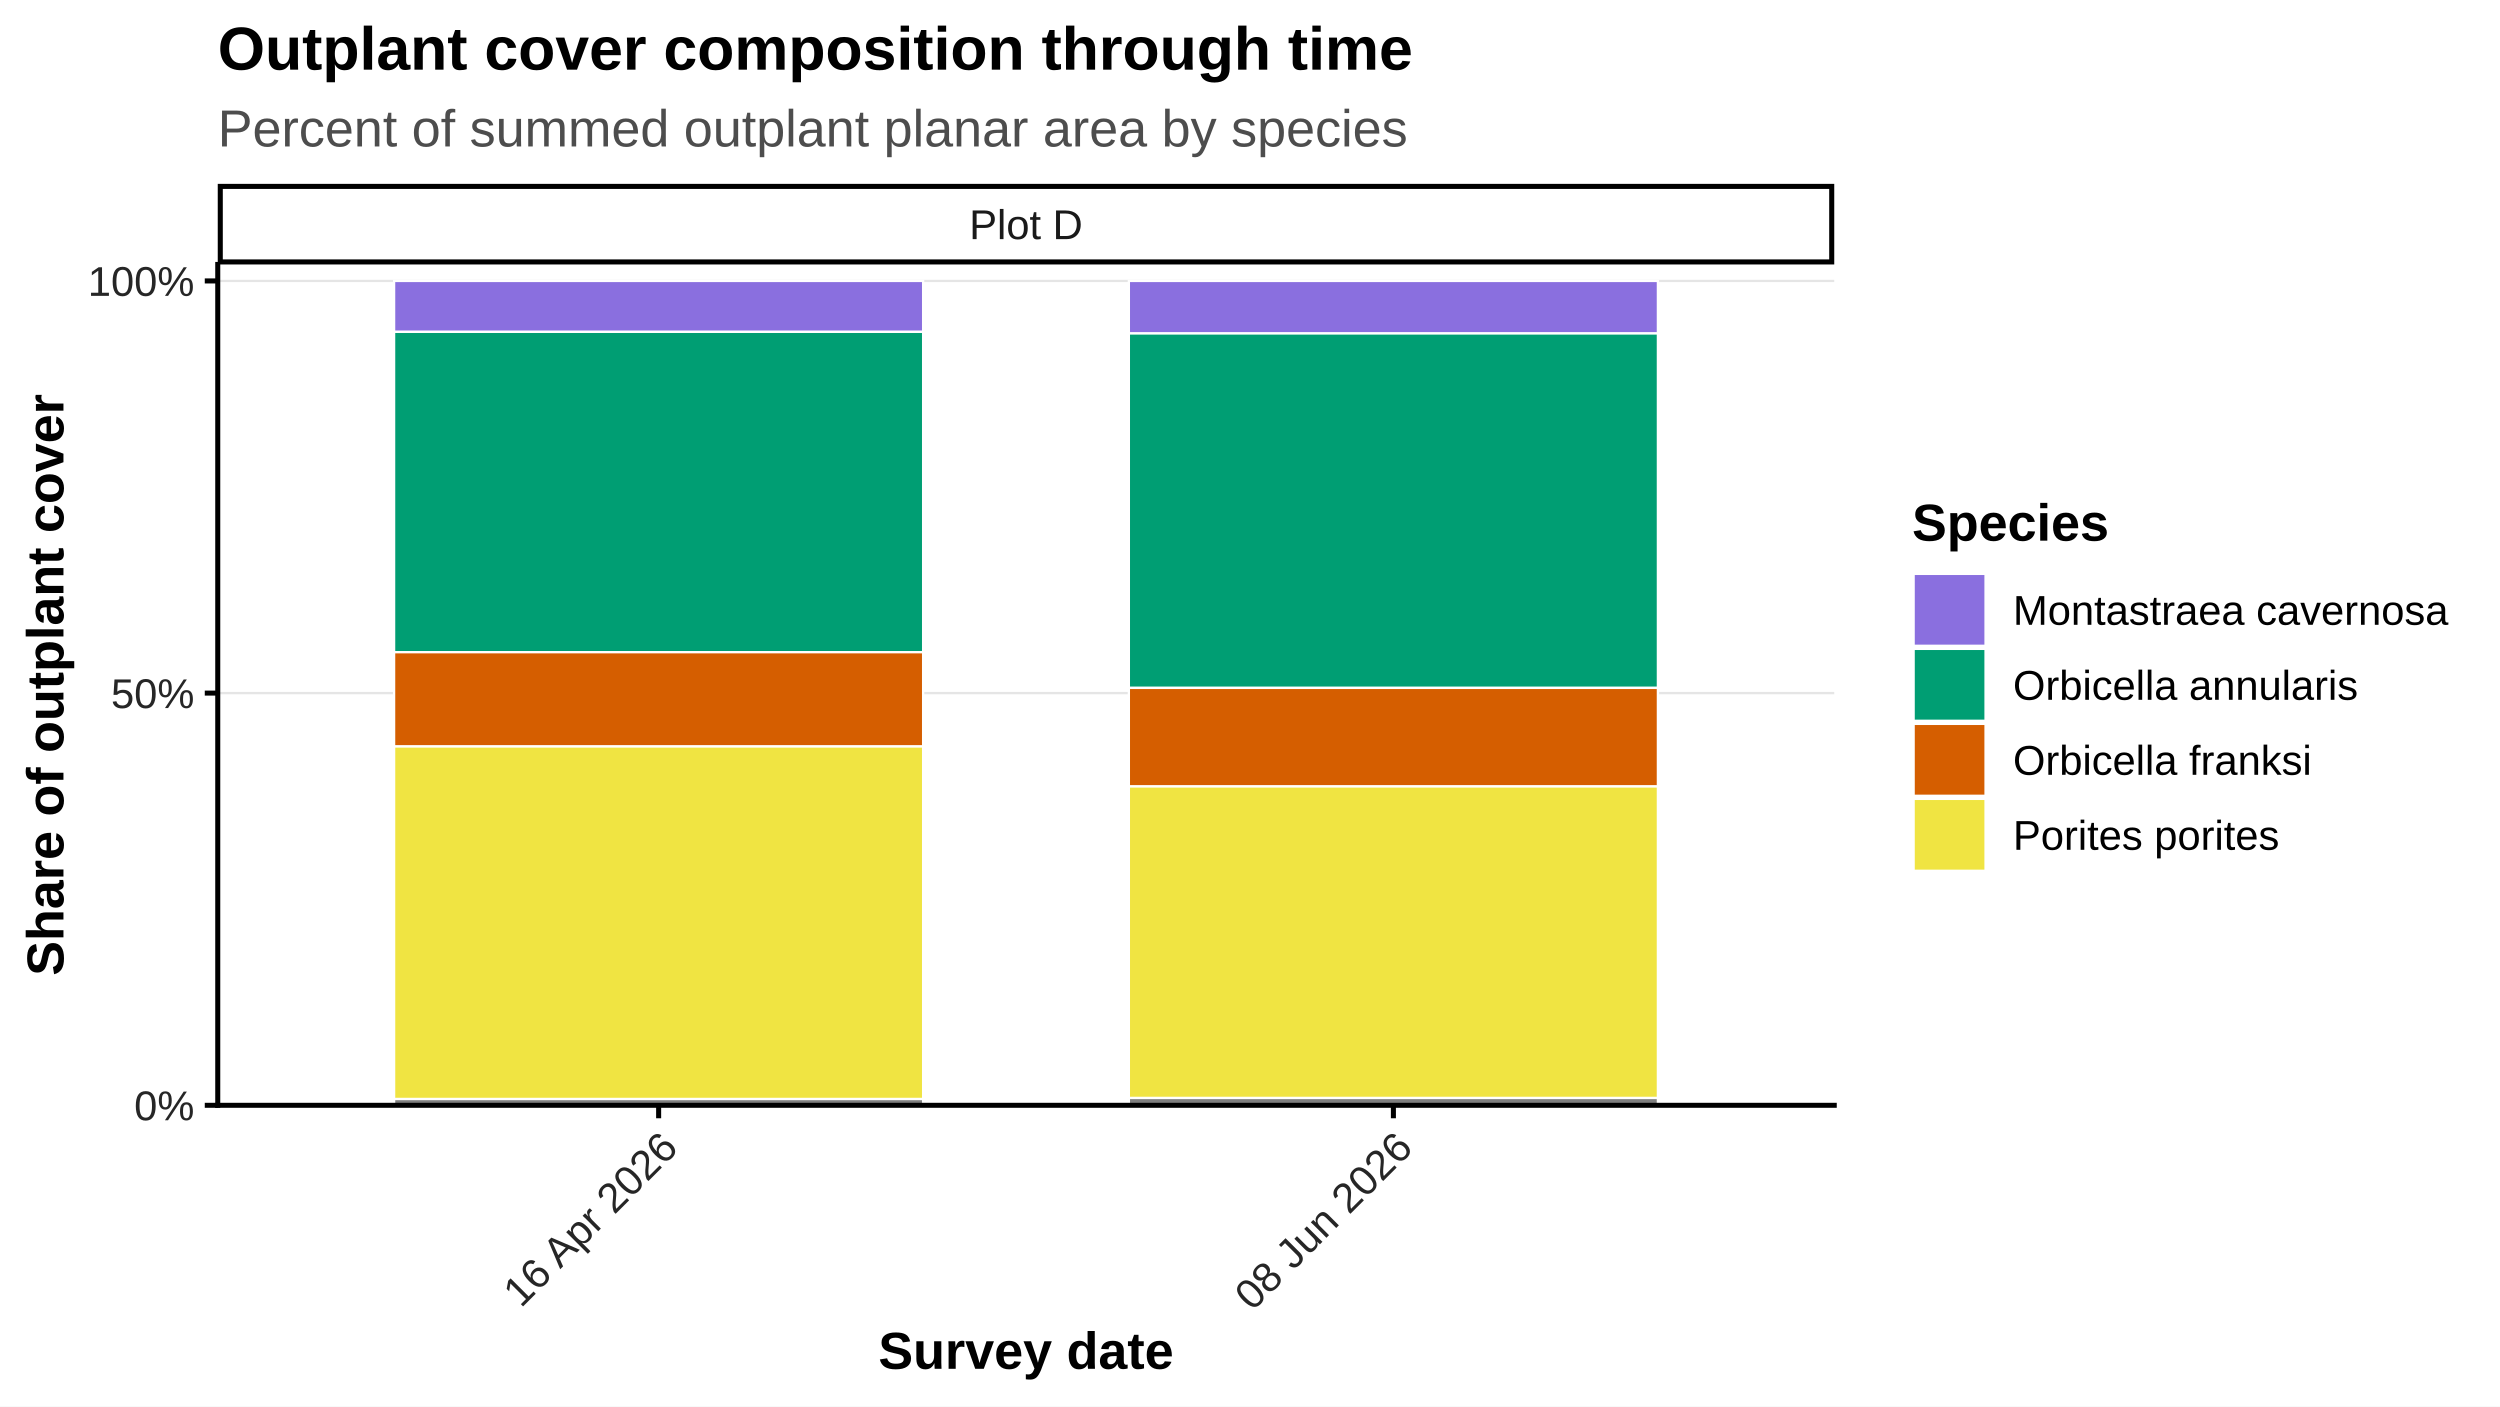
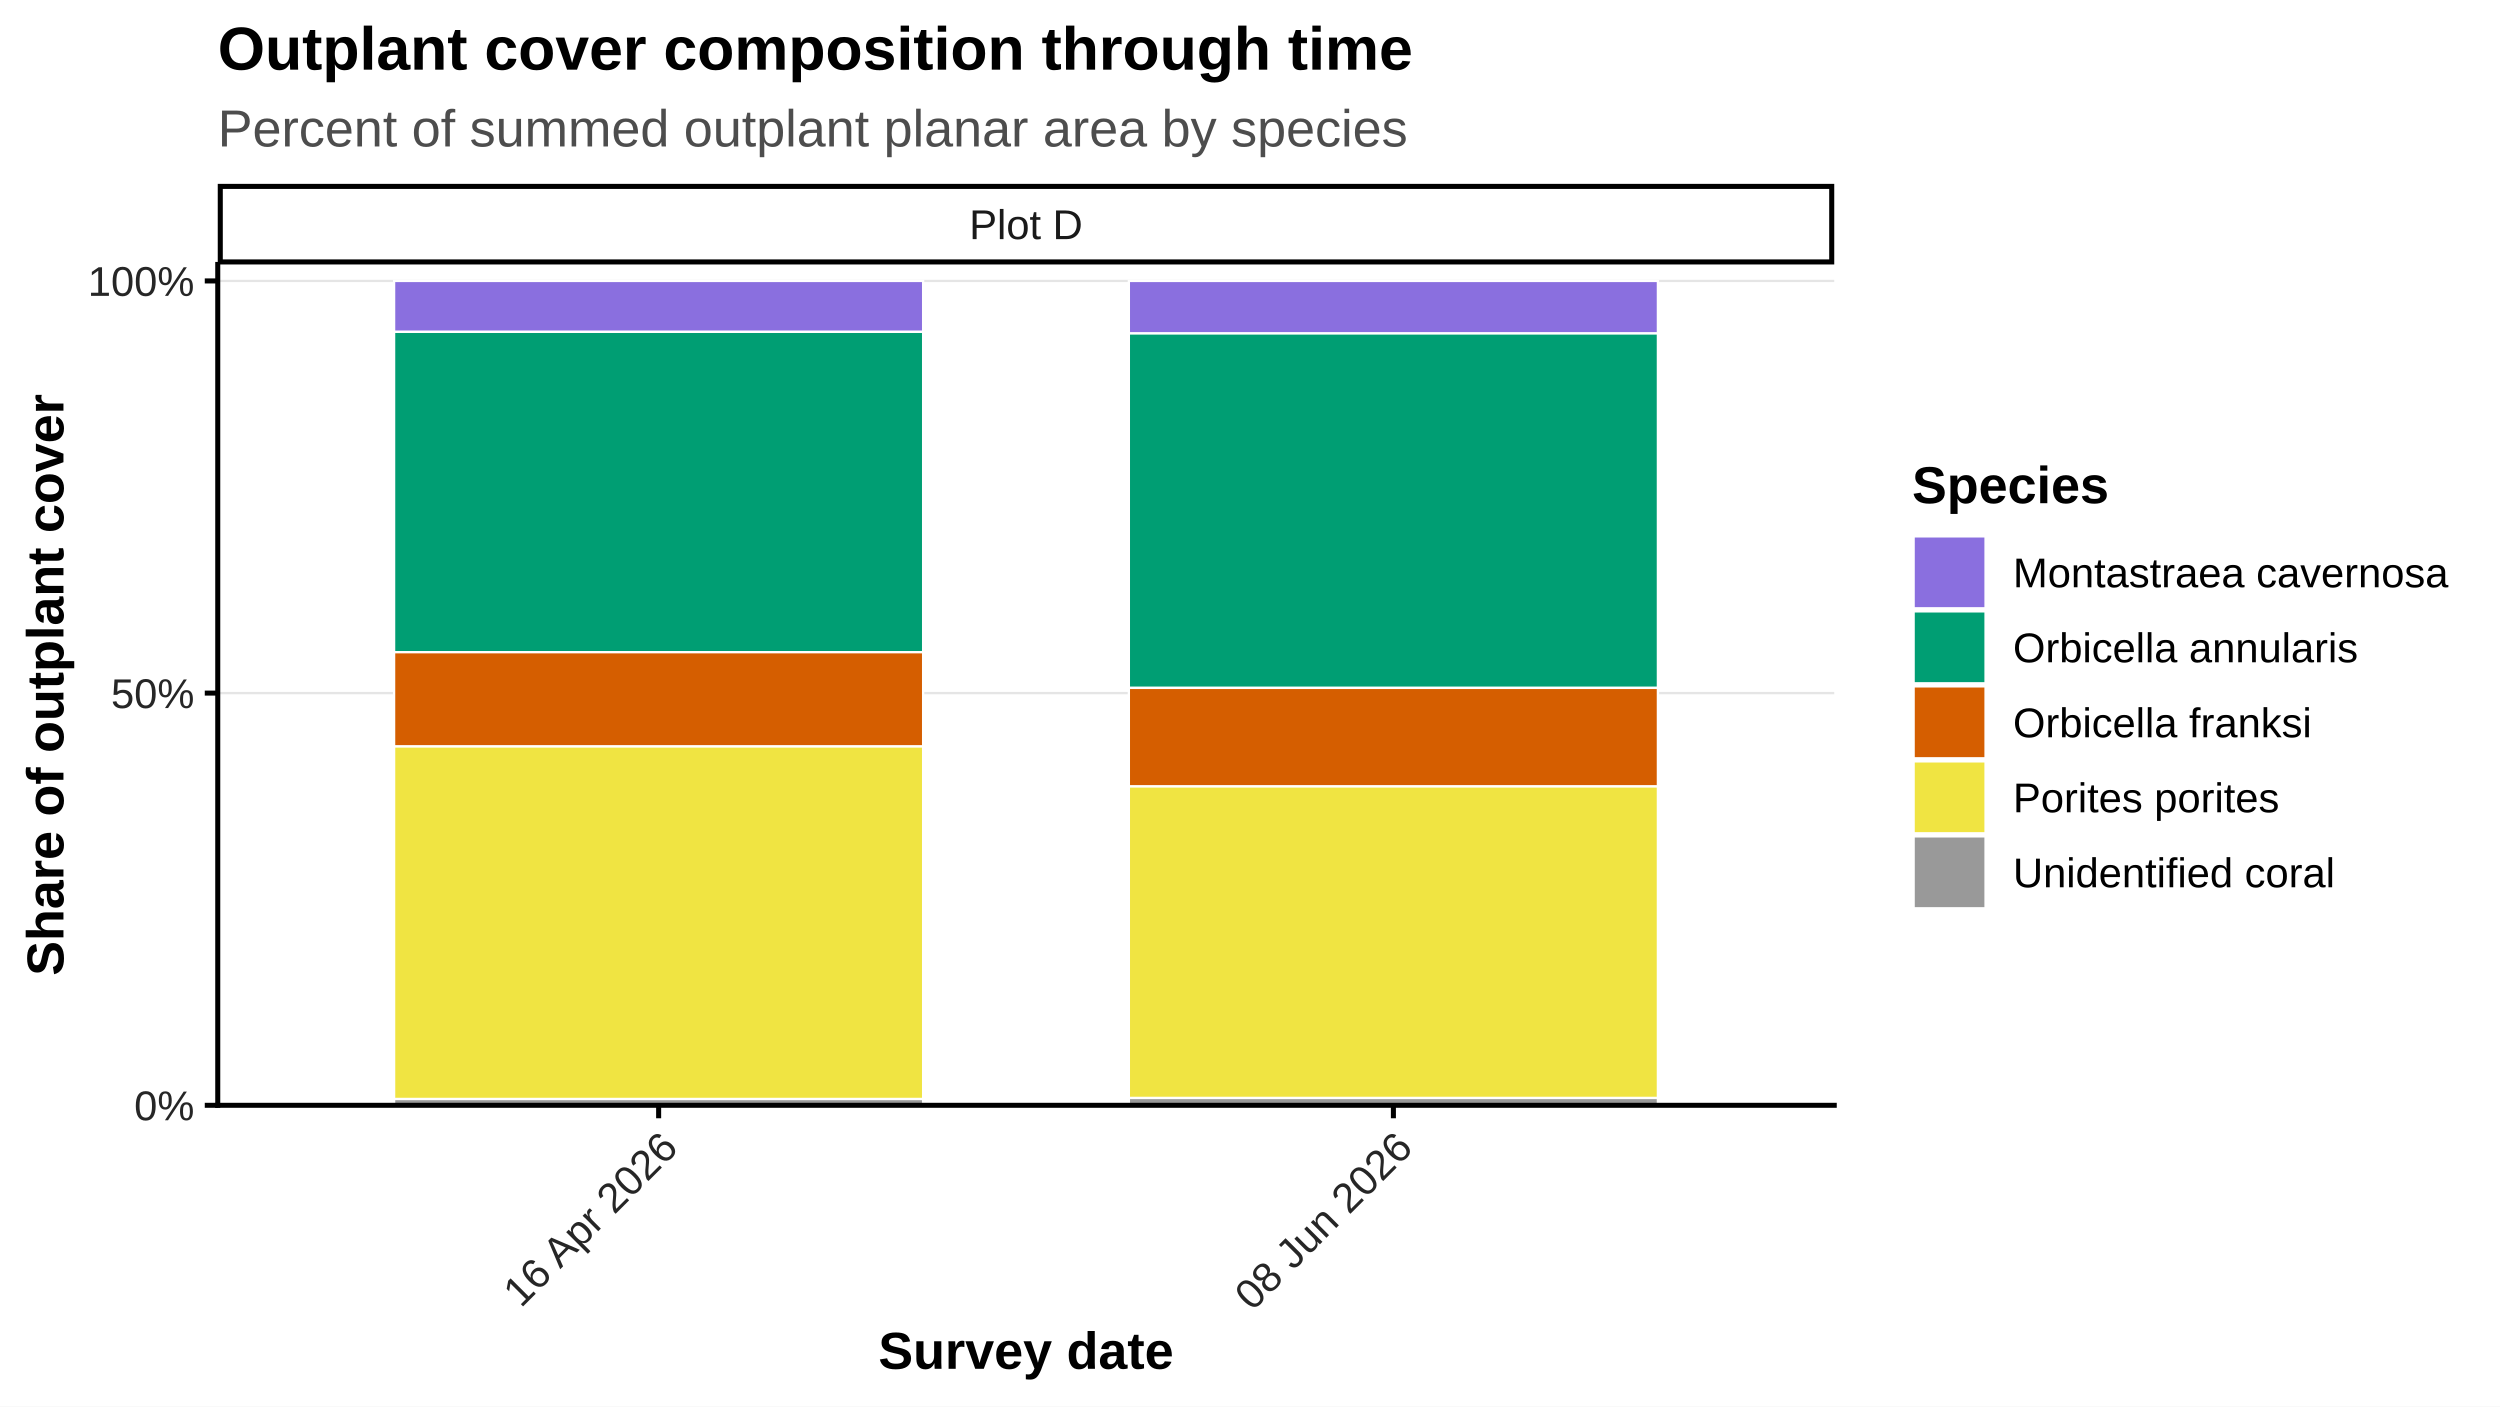
<svg xmlns="http://www.w3.org/2000/svg" class="svglite" width="576.00pt" height="324.00pt" viewBox="0 0 576.00 324.00">
  <defs>
    <style type="text/css">
    .svglite line, .svglite polyline, .svglite polygon, .svglite path, .svglite rect, .svglite circle {
      fill: none;
      stroke: #000000;
      stroke-linecap: round;
      stroke-linejoin: round;
      stroke-miterlimit: 10.00;
    }
    .svglite text {
      white-space: pre;
    }
  </style>
  </defs>
  <rect width="100%" height="100%" style="stroke: none; fill: #FFFFFF;" />
  <defs>
    <clipPath id="cpMC4wMHw1NzYuMDB8MC4wMHwzMjQuMDA=">
      <rect x="0.00" y="0.00" width="576.00" height="324.00" />
    </clipPath>
  </defs>
  <g clip-path="url(#cpMC4wMHw1NzYuMDB8MC4wMHwzMjQuMDA=)">
    <rect x="0.00" y="0.00" width="576.00" height="324.00" style="stroke-width: 1.16; stroke: #FFFFFF; fill: #FFFFFF;" />
  </g>
  <defs>
    <clipPath id="cpNTAuMTd8NDIyLjYxfDYwLjkzfDI1NC42Ng==">
      <rect x="50.17" y="60.93" width="372.44" height="193.72" />
    </clipPath>
  </defs>
  <g clip-path="url(#cpNTAuMTd8NDIyLjYxfDYwLjkzfDI1NC42Ng==)">
    <rect x="50.17" y="60.93" width="372.44" height="193.72" style="stroke-width: 1.16; stroke: none; fill: #FFFFFF;" />
    <polyline points="50.17,254.66 422.61,254.66 " style="stroke-width: 0.53; stroke: #E5E5E5; stroke-linecap: butt;" />
    <polyline points="50.17,159.69 422.61,159.69 " style="stroke-width: 0.53; stroke: #E5E5E5; stroke-linecap: butt;" />
    <polyline points="50.17,64.73 422.61,64.73 " style="stroke-width: 0.53; stroke: #E5E5E5; stroke-linecap: butt;" />
    <rect x="90.80" y="64.73" width="121.89" height="11.73" style="stroke-width: 0.53; stroke: #FFFFFF; stroke-linecap: butt; stroke-linejoin: miter; fill: #8A6FDF;" />
    <rect x="90.80" y="76.46" width="121.89" height="73.81" style="stroke-width: 0.53; stroke: #FFFFFF; stroke-linecap: butt; stroke-linejoin: miter; fill: #009E73;" />
    <rect x="90.80" y="150.27" width="121.89" height="21.72" style="stroke-width: 0.53; stroke: #FFFFFF; stroke-linecap: butt; stroke-linejoin: miter; fill: #D55E00;" />
    <rect x="90.80" y="171.99" width="121.89" height="81.23" style="stroke-width: 0.53; stroke: #FFFFFF; stroke-linecap: butt; stroke-linejoin: miter; fill: #F0E442;" />
-     <rect x="90.80" y="253.22" width="121.89" height="1.44" style="stroke-width: 0.53; stroke: #FFFFFF; stroke-linecap: butt; stroke-linejoin: miter; fill: #7F7F7F;" />
+     <rect x="90.80" y="253.22" width="121.89" height="1.44" style="stroke-width: 0.53; stroke: #FFFFFF; stroke-linecap: butt; stroke-linejoin: miter; fill: #999999;" />
    <rect x="260.09" y="64.73" width="121.89" height="12.10" style="stroke-width: 0.53; stroke: #FFFFFF; stroke-linecap: butt; stroke-linejoin: miter; fill: #8A6FDF;" />
    <rect x="260.09" y="76.83" width="121.89" height="81.66" style="stroke-width: 0.53; stroke: #FFFFFF; stroke-linecap: butt; stroke-linejoin: miter; fill: #009E73;" />
    <rect x="260.09" y="158.49" width="121.89" height="22.71" style="stroke-width: 0.53; stroke: #FFFFFF; stroke-linecap: butt; stroke-linejoin: miter; fill: #D55E00;" />
    <rect x="260.09" y="181.20" width="121.89" height="71.78" style="stroke-width: 0.53; stroke: #FFFFFF; stroke-linecap: butt; stroke-linejoin: miter; fill: #F0E442;" />
-     <rect x="260.09" y="252.98" width="121.89" height="1.68" style="stroke-width: 0.53; stroke: #FFFFFF; stroke-linecap: butt; stroke-linejoin: miter; fill: #7F7F7F;" />
+     <rect x="260.09" y="252.98" width="121.89" height="1.68" style="stroke-width: 0.53; stroke: #FFFFFF; stroke-linecap: butt; stroke-linejoin: miter; fill: #999999;" />
  </g>
  <g clip-path="url(#cpMC4wMHw1NzYuMDB8MC4wMHwzMjQuMDA=)">
</g>
  <defs>
    <clipPath id="cpNTAuMTd8NDIyLjYxfDQyLjM2fDYwLjkz">
      <rect x="50.17" y="42.36" width="372.44" height="18.57" />
    </clipPath>
  </defs>
  <g clip-path="url(#cpNTAuMTd8NDIyLjYxfDQyLjM2fDYwLjkz)">
    <rect x="50.17" y="42.36" width="372.44" height="18.57" style="stroke-width: 2.33; fill: #FFFFFF;" />
    <text x="236.39" y="55.09" text-anchor="middle" style="font-size: 9.60px;fill: #1A1A1A; font-family: &quot;Arial&quot;;" textLength="26.12px" lengthAdjust="spacingAndGlyphs">Plot D</text>
  </g>
  <g clip-path="url(#cpMC4wMHw1NzYuMDB8MC4wMHwzMjQuMDA=)">
    <polyline points="50.17,254.66 422.61,254.66 " style="stroke-width: 1.16; stroke-linecap: square;" />
    <polyline points="151.75,257.65 151.75,254.66 " style="stroke-width: 1.16; stroke-linecap: butt;" />
    <polyline points="321.04,257.65 321.04,254.66 " style="stroke-width: 1.16; stroke-linecap: butt;" />
    <text transform="translate(156.61,264.90) rotate(-45)" text-anchor="end" style="font-size: 9.60px;fill: #262626; font-family: &quot;Arial&quot;;" textLength="52.27px" lengthAdjust="spacingAndGlyphs">16 Apr 2026</text>
    <text transform="translate(325.90,264.90) rotate(-45)" text-anchor="end" style="font-size: 9.60px;fill: #262626; font-family: &quot;Arial&quot;;" textLength="52.80px" lengthAdjust="spacingAndGlyphs">08 Jun 2026</text>
    <polyline points="50.17,254.66 50.17,60.93 " style="stroke-width: 1.16; stroke-linecap: square;" />
    <text x="44.79" y="258.10" text-anchor="end" style="font-size: 9.60px;fill: #262626; font-family: &quot;Arial&quot;;" textLength="13.87px" lengthAdjust="spacingAndGlyphs">0%</text>
    <text x="44.79" y="163.14" text-anchor="end" style="font-size: 9.60px;fill: #262626; font-family: &quot;Arial&quot;;" textLength="19.20px" lengthAdjust="spacingAndGlyphs">50%</text>
    <text x="44.79" y="68.17" text-anchor="end" style="font-size: 9.60px;fill: #262626; font-family: &quot;Arial&quot;;" textLength="24.54px" lengthAdjust="spacingAndGlyphs">100%</text>
    <polyline points="47.18,254.66 50.17,254.66 " style="stroke-width: 1.16; stroke-linecap: butt;" />
    <polyline points="47.18,159.69 50.17,159.69 " style="stroke-width: 1.16; stroke-linecap: butt;" />
    <polyline points="47.18,64.73 50.17,64.73 " style="stroke-width: 1.16; stroke-linecap: butt;" />
    <text x="236.39" y="315.37" text-anchor="middle" style="font-size: 12.00px; font-weight: bold; font-family: &quot;Arial&quot;;" textLength="68.04px" lengthAdjust="spacingAndGlyphs">Survey date</text>
    <text transform="translate(14.62,157.80) rotate(-90)" text-anchor="middle" style="font-size: 12.00px; font-weight: bold; font-family: &quot;Arial&quot;;" textLength="134.03px" lengthAdjust="spacingAndGlyphs">Share of outplant cover</text>
-     <rect x="434.56" y="108.62" width="135.46" height="98.34" style="stroke-width: 1.16; stroke: none; fill: #FFFFFF;" />
-     <text x="440.54" y="124.57" style="font-size: 12.00px; font-weight: bold; font-family: &quot;Arial&quot;;" textLength="45.37px" lengthAdjust="spacingAndGlyphs">Species</text>
-     <rect x="440.54" y="131.87" width="17.28" height="17.28" style="stroke-width: 1.16; stroke: none; fill: #FFFFFF;" />
-     <rect x="440.90" y="132.22" width="16.57" height="16.57" style="stroke-width: 0.53; stroke: #FFFFFF; stroke-linecap: butt; stroke-linejoin: miter; fill: #8A6FDF;" />
-     <rect x="440.54" y="149.15" width="17.28" height="17.28" style="stroke-width: 1.16; stroke: none; fill: #FFFFFF;" />
-     <rect x="440.90" y="149.50" width="16.57" height="16.57" style="stroke-width: 0.53; stroke: #FFFFFF; stroke-linecap: butt; stroke-linejoin: miter; fill: #009E73;" />
-     <rect x="440.54" y="166.43" width="17.28" height="17.28" style="stroke-width: 1.16; stroke: none; fill: #FFFFFF;" />
-     <rect x="440.90" y="166.78" width="16.57" height="16.57" style="stroke-width: 0.53; stroke: #FFFFFF; stroke-linecap: butt; stroke-linejoin: miter; fill: #D55E00;" />
-     <rect x="440.54" y="183.71" width="17.28" height="17.28" style="stroke-width: 1.16; stroke: none; fill: #FFFFFF;" />
-     <rect x="440.90" y="184.06" width="16.57" height="16.57" style="stroke-width: 0.53; stroke: #FFFFFF; stroke-linecap: butt; stroke-linejoin: miter; fill: #F0E442;" />
-     <text x="463.80" y="143.95" style="font-size: 9.60px; font-family: &quot;Arial&quot;;" textLength="100.25px" lengthAdjust="spacingAndGlyphs">Montastraea cavernosa</text>
-     <text x="463.80" y="161.23" style="font-size: 9.60px; font-family: &quot;Arial&quot;;" textLength="79.44px" lengthAdjust="spacingAndGlyphs">Orbicella annularis</text>
-     <text x="463.80" y="178.51" style="font-size: 9.60px; font-family: &quot;Arial&quot;;" textLength="68.77px" lengthAdjust="spacingAndGlyphs">Orbicella franksi</text>
-     <text x="463.80" y="195.79" style="font-size: 9.60px; font-family: &quot;Arial&quot;;" textLength="61.32px" lengthAdjust="spacingAndGlyphs">Porites porites</text>
+     <rect x="434.56" y="99.98" width="135.46" height="115.62" style="stroke-width: 1.16; stroke: none; fill: #FFFFFF;" />
+     <text x="440.54" y="115.93" style="font-size: 12.00px; font-weight: bold; font-family: &quot;Arial&quot;;" textLength="45.37px" lengthAdjust="spacingAndGlyphs">Species</text>
+     <rect x="440.54" y="123.23" width="17.28" height="17.28" style="stroke-width: 1.16; stroke: none; fill: #FFFFFF;" />
+     <rect x="440.90" y="123.58" width="16.57" height="16.57" style="stroke-width: 0.53; stroke: #FFFFFF; stroke-linecap: butt; stroke-linejoin: miter; fill: #8A6FDF;" />
+     <rect x="440.54" y="140.51" width="17.28" height="17.28" style="stroke-width: 1.16; stroke: none; fill: #FFFFFF;" />
+     <rect x="440.90" y="140.86" width="16.57" height="16.57" style="stroke-width: 0.53; stroke: #FFFFFF; stroke-linecap: butt; stroke-linejoin: miter; fill: #009E73;" />
+     <rect x="440.54" y="157.79" width="17.28" height="17.28" style="stroke-width: 1.16; stroke: none; fill: #FFFFFF;" />
+     <rect x="440.90" y="158.14" width="16.57" height="16.57" style="stroke-width: 0.53; stroke: #FFFFFF; stroke-linecap: butt; stroke-linejoin: miter; fill: #D55E00;" />
+     <rect x="440.54" y="175.07" width="17.28" height="17.28" style="stroke-width: 1.16; stroke: none; fill: #FFFFFF;" />
+     <rect x="440.90" y="175.42" width="16.57" height="16.57" style="stroke-width: 0.53; stroke: #FFFFFF; stroke-linecap: butt; stroke-linejoin: miter; fill: #F0E442;" />
+     <rect x="440.54" y="192.35" width="17.28" height="17.28" style="stroke-width: 1.16; stroke: none; fill: #FFFFFF;" />
+     <rect x="440.90" y="192.70" width="16.57" height="16.57" style="stroke-width: 0.53; stroke: #FFFFFF; stroke-linecap: butt; stroke-linejoin: miter; fill: #999999;" />
+     <text x="463.80" y="135.31" style="font-size: 9.60px; font-family: &quot;Arial&quot;;" textLength="100.25px" lengthAdjust="spacingAndGlyphs">Montastraea cavernosa</text>
+     <text x="463.80" y="152.59" style="font-size: 9.60px; font-family: &quot;Arial&quot;;" textLength="79.44px" lengthAdjust="spacingAndGlyphs">Orbicella annularis</text>
+     <text x="463.80" y="169.87" style="font-size: 9.60px; font-family: &quot;Arial&quot;;" textLength="68.77px" lengthAdjust="spacingAndGlyphs">Orbicella franksi</text>
+     <text x="463.80" y="187.15" style="font-size: 9.60px; font-family: &quot;Arial&quot;;" textLength="61.32px" lengthAdjust="spacingAndGlyphs">Porites porites</text>
+     <text x="463.80" y="204.43" style="font-size: 9.60px; font-family: &quot;Arial&quot;;" textLength="74.12px" lengthAdjust="spacingAndGlyphs">Unidentified coral</text>
    <text x="50.17" y="33.74" style="font-size: 12.00px;fill: #4D4D4D; font-family: &quot;Arial&quot;;" textLength="274.14px" lengthAdjust="spacingAndGlyphs">Percent of summed outplant planar area by species</text>
    <text x="50.17" y="16.05" style="font-size: 14.00px; font-weight: bold; font-family: &quot;Arial&quot;;" textLength="275.21px" lengthAdjust="spacingAndGlyphs">Outplant cover composition through time</text>
  </g>
</svg>
